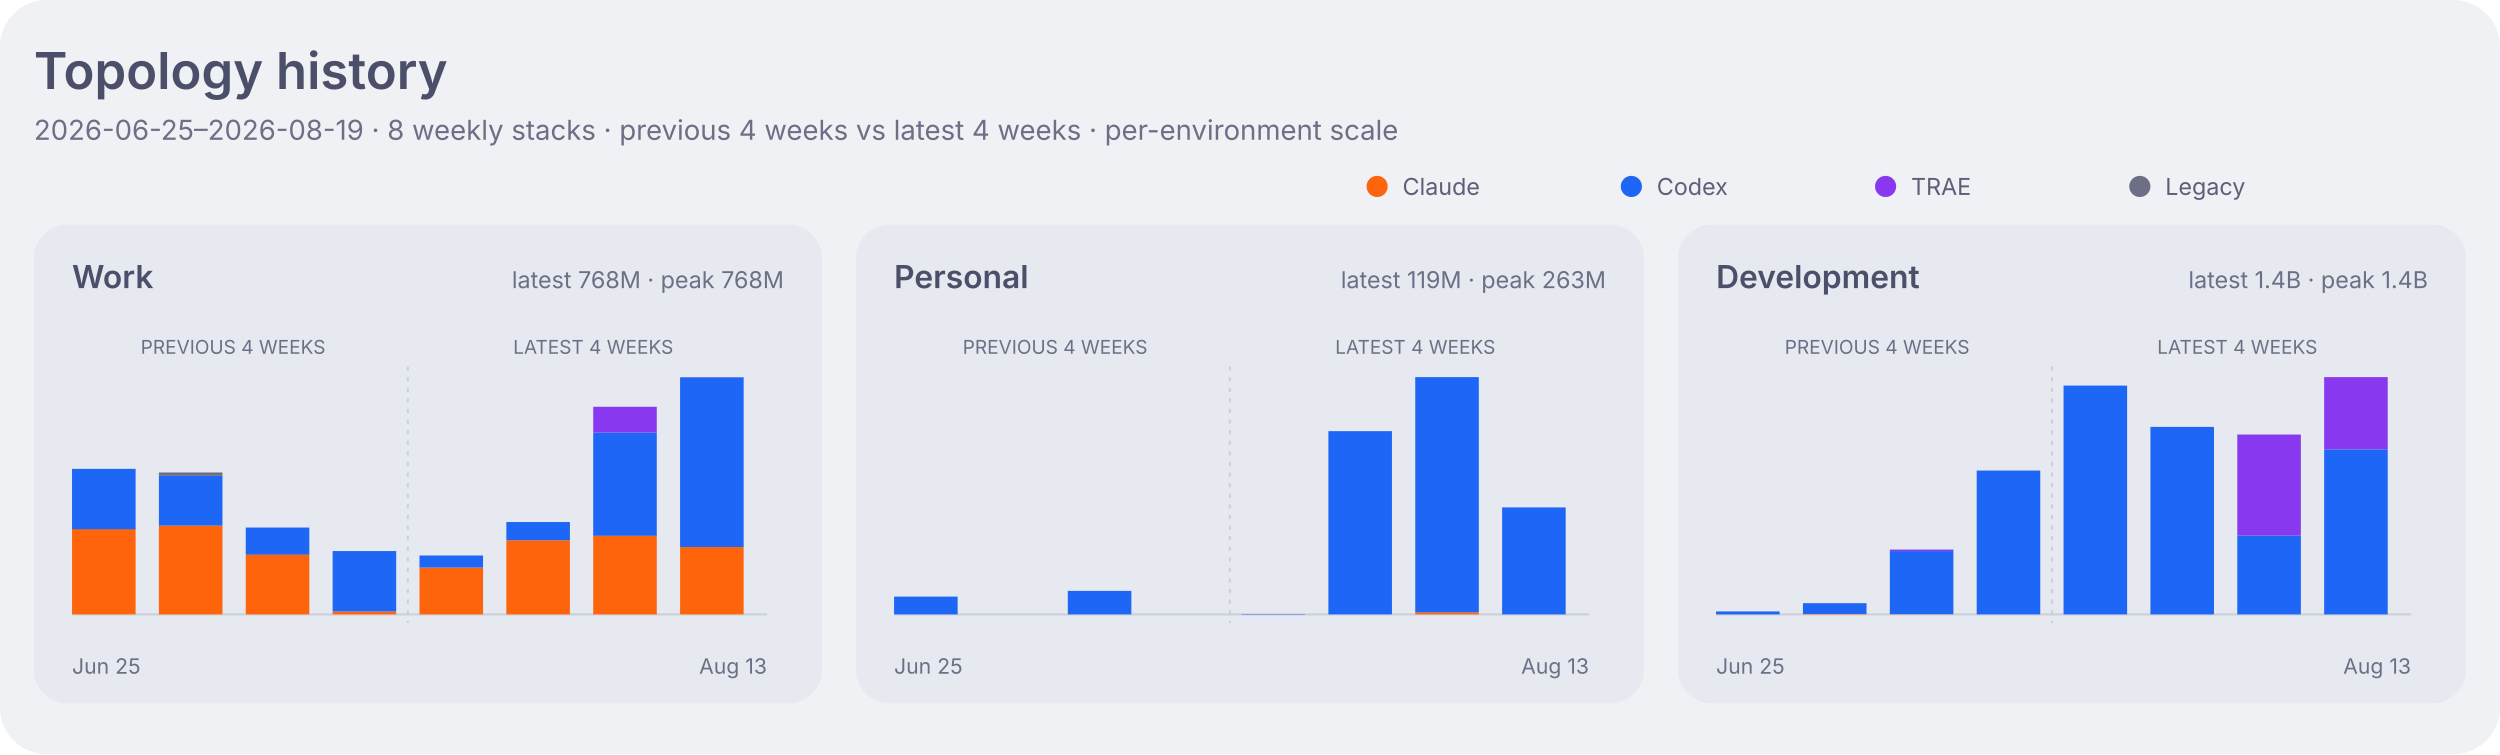
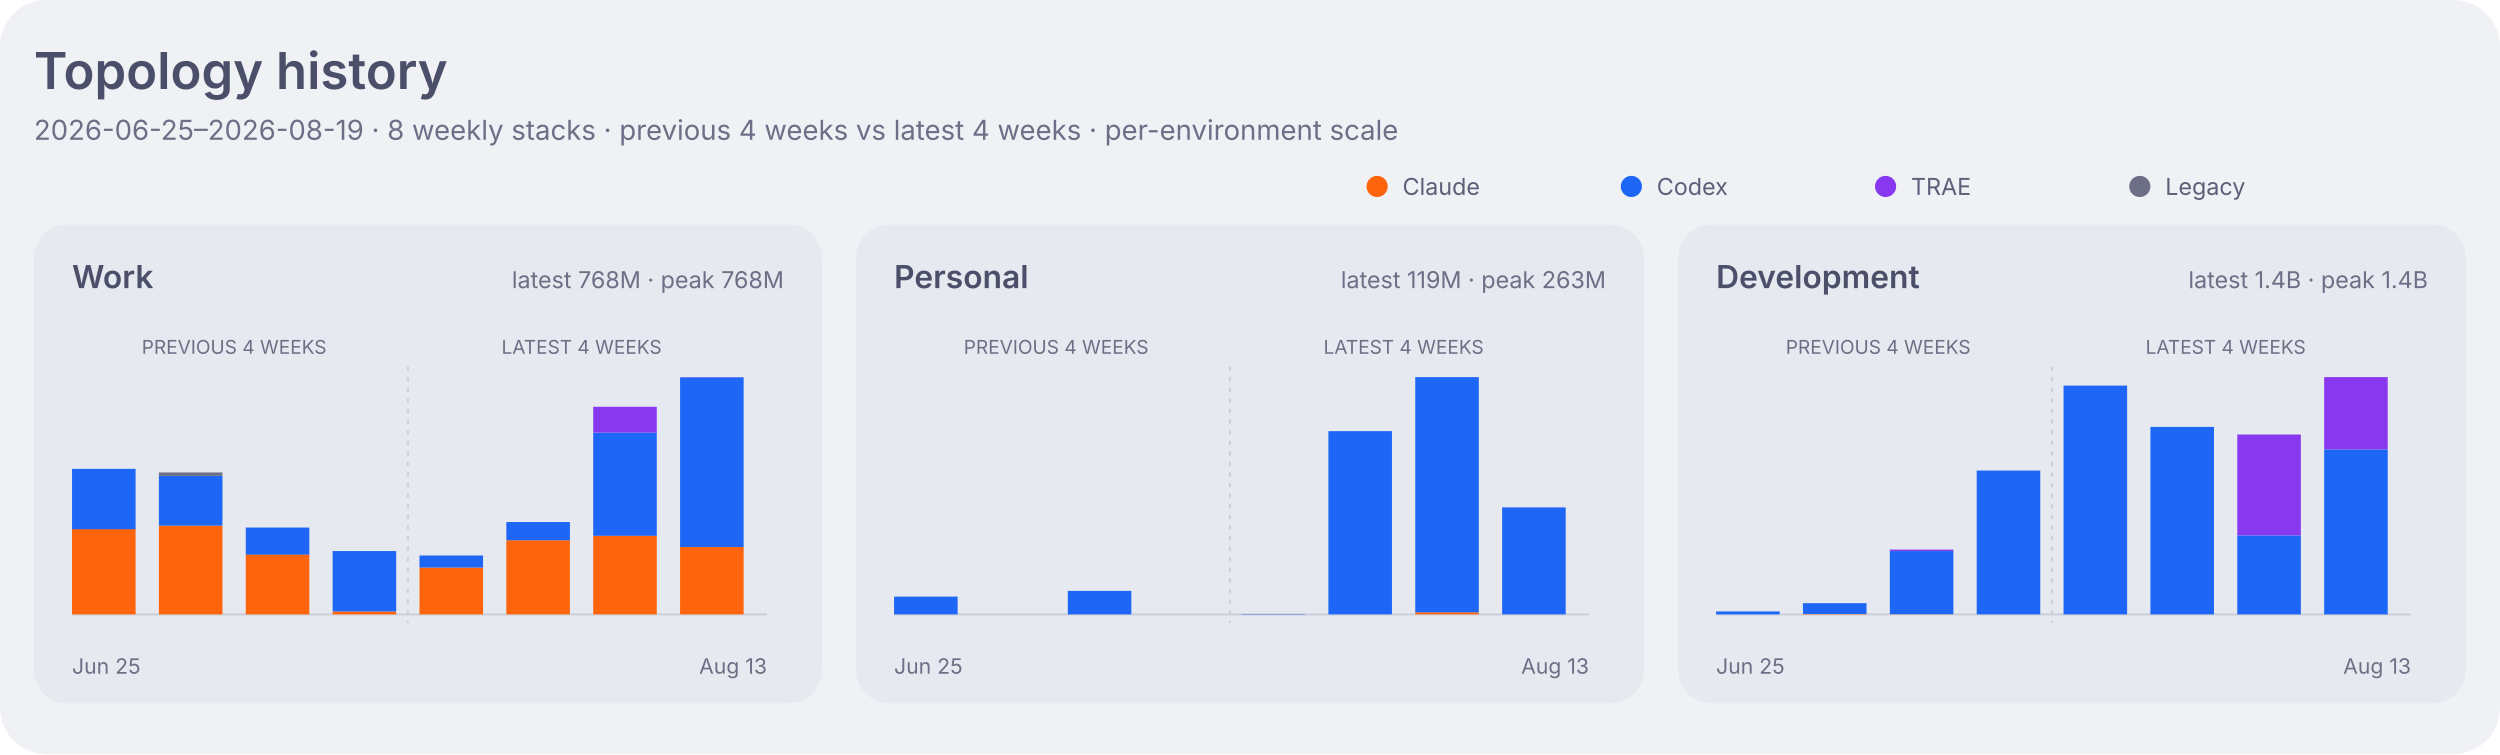
<svg xmlns="http://www.w3.org/2000/svg" width="1180" height="356" viewBox="0 0 1180 356" role="img" aria-labelledby="title desc">
  <style>
    .dashboard-background { fill: #eff1f5; }
    .dashboard-panel { fill: #e6e9ef; }
    .dashboard-primary { fill: #4c4f69; }
    .dashboard-secondary { fill: #5c5f77; }
    .dashboard-muted { fill: #6c6f85; }
    .dashboard-accent { fill: #179299; }
    .dashboard-border { stroke: #ccd0da; }
    .agent-claude { fill: #fe640b; }
    .agent-codex { fill: #1e66f5; }
    .agent-traex { fill: #8839ef; }
    .agent-legacy { fill: #6c6f85; }
    .series-0 { fill: #1e66f5; }
    .series-1 { fill: #fe640b; }
    .series-2 { fill: #40a02b; }
    .series-3 { fill: #8839ef; }
    .series-other { fill: #9ca0b0; }
    .signal-level-1 { fill: #179299; fill-opacity: 0.22; }
    .signal-level-2 { fill: #179299; fill-opacity: 0.45; }
    .signal-level-3 { fill: #179299; fill-opacity: 0.68; }
    .signal-level-4 { fill: #179299; }
    .component-input { fill: #40a02b; }
    .component-output { fill: #df8e1d; }
    .component-cache-write { fill: #179299; }
    .component-cache-read { fill: #7287fd; }
    .heatmap-level-0 { fill: #ccd0da; }
    .heatmap-level-1 { fill: #179299; fill-opacity: 0.25; }
    .heatmap-level-2 { fill: #179299; fill-opacity: 0.5; }
    .heatmap-level-3 { fill: #179299; fill-opacity: 0.75; }
    .heatmap-level-4 { fill: #179299; }
    @media (prefers-color-scheme: dark) {
      .dashboard-background { fill: #1e1e2e; }
      .dashboard-panel { fill: #181825; }
      .dashboard-primary { fill: #cdd6f4; }
      .dashboard-secondary { fill: #bac2de; }
      .dashboard-muted { fill: #a6adc8; }
      .dashboard-accent { fill: #94e2d5; }
      .dashboard-border { stroke: #313244; }
      .agent-claude { fill: #fab387; }
      .agent-codex { fill: #89b4fa; }
      .agent-traex { fill: #cba6f7; }
      .agent-legacy { fill: #a6adc8; }
      .series-0 { fill: #89b4fa; }
      .series-1 { fill: #fab387; }
      .series-2 { fill: #a6e3a1; }
      .series-3 { fill: #cba6f7; }
      .series-other { fill: #7f849c; }
      .signal-level-1 { fill: #94e2d5; fill-opacity: 0.22; }
      .signal-level-2 { fill: #94e2d5; fill-opacity: 0.45; }
      .signal-level-3 { fill: #94e2d5; fill-opacity: 0.68; }
      .signal-level-4 { fill: #94e2d5; }
      .component-input { fill: #a6e3a1; }
      .component-output { fill: #f9e2af; }
      .component-cache-write { fill: #94e2d5; }
      .component-cache-read { fill: #b4befe; }
      .heatmap-level-0 { fill: #313244; }
      .heatmap-level-1 { fill: #94e2d5; fill-opacity: 0.25; }
      .heatmap-level-2 { fill: #94e2d5; fill-opacity: 0.5; }
      .heatmap-level-3 { fill: #94e2d5; fill-opacity: 0.75; }
      .heatmap-level-4 { fill: #94e2d5; }
    }
  </style>
  <rect class="dashboard-background" width="1180" height="356" rx="22" />
  <text class="dashboard-primary" x="16" y="42" font-family="-apple-system,BlinkMacSystemFont,Segoe UI,sans-serif" font-size="24" font-weight="600">Topology history</text>
  <text class="dashboard-muted" x="16" y="66" font-family="-apple-system,BlinkMacSystemFont,Segoe UI,sans-serif" font-size="13">2026-06-25–2026-08-19 · 8 weekly stacks · previous 4 weeks vs latest 4 weeks · per-environment scale</text>
  <circle class="agent-claude" cx="650" cy="88" r="5" />
  <text class="dashboard-secondary" x="662" y="92" font-family="-apple-system,BlinkMacSystemFont,Segoe UI,sans-serif" font-size="11">Claude</text>
  <circle class="agent-codex" cx="770" cy="88" r="5" />
  <text class="dashboard-secondary" x="782" y="92" font-family="-apple-system,BlinkMacSystemFont,Segoe UI,sans-serif" font-size="11">Codex</text>
  <circle class="agent-traex" cx="890" cy="88" r="5" />
  <text class="dashboard-secondary" x="902" y="92" font-family="-apple-system,BlinkMacSystemFont,Segoe UI,sans-serif" font-size="11">TRAE</text>
  <circle class="agent-legacy" cx="1010" cy="88" r="5" />
  <text class="dashboard-secondary" x="1022" y="92" font-family="-apple-system,BlinkMacSystemFont,Segoe UI,sans-serif" font-size="11">Legacy</text>
  <rect class="dashboard-panel" x="16" y="106" width="372" height="226" rx="16" />
  <text class="dashboard-primary" x="34" y="136" font-family="-apple-system,BlinkMacSystemFont,Segoe UI,sans-serif" font-size="15" font-weight="600">Work</text>
  <text class="dashboard-muted" x="370" y="136" text-anchor="end" font-family="-apple-system,BlinkMacSystemFont,Segoe UI,sans-serif" font-size="11">latest 768M · peak 768M</text>
  <line class="dashboard-border" x1="34" y1="290" x2="362" y2="290" stroke-width="1" />
-   <text class="dashboard-muted" x="110" y="167" text-anchor="middle" font-family="-apple-system,BlinkMacSystemFont,Segoe UI,sans-serif" font-size="9">PREVIOUS 4 WEEKS</text>
-   <text class="dashboard-muted" x="280" y="167" text-anchor="middle" font-family="-apple-system,BlinkMacSystemFont,Segoe UI,sans-serif" font-size="9">LATEST 4 WEEKS</text>
+   <text class="dashboard-muted" x="110.5" y="167" text-anchor="middle" font-family="-apple-system,BlinkMacSystemFont,Segoe UI,sans-serif" font-size="9">PREVIOUS 4 WEEKS</text>
+   <text class="dashboard-muted" x="274.5" y="167" text-anchor="middle" font-family="-apple-system,BlinkMacSystemFont,Segoe UI,sans-serif" font-size="9">LATEST 4 WEEKS</text>
  <line class="dashboard-border" x1="192.5" y1="173" x2="192.5" y2="294" stroke-width="1" stroke-dasharray="2 3" />
  <rect class="agent-claude" x="34" y="249.7" width="30" height="40.3" data-role="work" data-agent="claude" data-week="2026-06-25">
    </rect>
  <rect class="agent-codex" x="34" y="221.3" width="30" height="28.5" data-role="work" data-agent="codex" data-week="2026-06-25">
    </rect>
  <rect class="agent-claude" x="75" y="248.1" width="30" height="41.9" data-role="work" data-agent="claude" data-week="2026-07-02">
    </rect>
  <rect class="agent-codex" x="75" y="224.6" width="30" height="23.5" data-role="work" data-agent="codex" data-week="2026-07-02">
    </rect>
  <rect class="agent-legacy" x="75" y="223.0" width="30" height="1.6" data-role="work" data-agent="legacy" data-week="2026-07-02">
    </rect>
  <rect class="agent-claude" x="116" y="261.7" width="30" height="28.3" data-role="work" data-agent="claude" data-week="2026-07-09">
    </rect>
  <rect class="agent-codex" x="116" y="249.0" width="30" height="12.8" data-role="work" data-agent="codex" data-week="2026-07-09">
    </rect>
  <rect class="agent-claude" x="157" y="288.6" width="30" height="1.4" data-role="work" data-agent="claude" data-week="2026-07-16">
    </rect>
  <rect class="agent-codex" x="157" y="260.1" width="30" height="28.5" data-role="work" data-agent="codex" data-week="2026-07-16">
    </rect>
  <rect class="agent-claude" x="198" y="267.9" width="30" height="22.1" data-role="work" data-agent="claude" data-week="2026-07-23">
    </rect>
  <rect class="agent-codex" x="198" y="262.2" width="30" height="5.7" data-role="work" data-agent="codex" data-week="2026-07-23">
    </rect>
  <rect class="agent-claude" x="239" y="255.0" width="30" height="35.0" data-role="work" data-agent="claude" data-week="2026-07-30">
    </rect>
  <rect class="agent-codex" x="239" y="246.4" width="30" height="8.6" data-role="work" data-agent="codex" data-week="2026-07-30">
    </rect>
  <rect class="agent-claude" x="280" y="252.9" width="30" height="37.1" data-role="work" data-agent="claude" data-week="2026-08-06">
    </rect>
  <rect class="agent-codex" x="280" y="204.2" width="30" height="48.7" data-role="work" data-agent="codex" data-week="2026-08-06">
    </rect>
  <rect class="agent-traex" x="280" y="192.0" width="30" height="12.2" data-role="work" data-agent="traex" data-week="2026-08-06">
    </rect>
  <rect class="agent-claude" x="321" y="258.2" width="30" height="31.8" data-role="work" data-agent="claude" data-week="2026-08-13">
    </rect>
  <rect class="agent-codex" x="321" y="178.1" width="30" height="80.1" data-role="work" data-agent="codex" data-week="2026-08-13">
    </rect>
  <rect class="agent-traex" x="321" y="178.0" width="30" height="0.1" data-role="work" data-agent="traex" data-week="2026-08-13">
    </rect>
  <text class="dashboard-muted" x="34" y="318" font-family="-apple-system,BlinkMacSystemFont,Segoe UI,sans-serif" font-size="10">Jun 25</text>
  <text class="dashboard-muted" x="362" y="318" text-anchor="end" font-family="-apple-system,BlinkMacSystemFont,Segoe UI,sans-serif" font-size="10">Aug 13</text>
  <rect class="dashboard-panel" x="404" y="106" width="372" height="226" rx="16" />
  <text class="dashboard-primary" x="422" y="136" font-family="-apple-system,BlinkMacSystemFont,Segoe UI,sans-serif" font-size="15" font-weight="600">Personal</text>
  <text class="dashboard-muted" x="758" y="136" text-anchor="end" font-family="-apple-system,BlinkMacSystemFont,Segoe UI,sans-serif" font-size="11">latest 119M · peak 263M</text>
  <line class="dashboard-border" x1="422" y1="290" x2="750" y2="290" stroke-width="1" />
-   <text class="dashboard-muted" x="498" y="167" text-anchor="middle" font-family="-apple-system,BlinkMacSystemFont,Segoe UI,sans-serif" font-size="9">PREVIOUS 4 WEEKS</text>
-   <text class="dashboard-muted" x="668" y="167" text-anchor="middle" font-family="-apple-system,BlinkMacSystemFont,Segoe UI,sans-serif" font-size="9">LATEST 4 WEEKS</text>
+   <text class="dashboard-muted" x="498.5" y="167" text-anchor="middle" font-family="-apple-system,BlinkMacSystemFont,Segoe UI,sans-serif" font-size="9">PREVIOUS 4 WEEKS</text>
+   <text class="dashboard-muted" x="662.5" y="167" text-anchor="middle" font-family="-apple-system,BlinkMacSystemFont,Segoe UI,sans-serif" font-size="9">LATEST 4 WEEKS</text>
  <line class="dashboard-border" x1="580.5" y1="173" x2="580.5" y2="294" stroke-width="1" stroke-dasharray="2 3" />
  <rect class="agent-codex" x="422" y="281.6" width="30" height="8.4" data-role="personal" data-agent="codex" data-week="2026-06-25">
    </rect>
  <rect class="agent-codex" x="504" y="278.9" width="30" height="11.1" data-role="personal" data-agent="codex" data-week="2026-07-09">
    </rect>
  <rect class="agent-codex" x="586" y="289.8" width="30" height="0.2" data-role="personal" data-agent="codex" data-week="2026-07-23">
    </rect>
  <rect class="agent-codex" x="627" y="203.5" width="30" height="86.5" data-role="personal" data-agent="codex" data-week="2026-07-30">
    </rect>
  <rect class="agent-claude" x="668" y="289.0" width="30" height="1.0" data-role="personal" data-agent="claude" data-week="2026-08-06">
    </rect>
  <rect class="agent-codex" x="668" y="178.0" width="30" height="111.0" data-role="personal" data-agent="codex" data-week="2026-08-06">
    </rect>
  <rect class="agent-codex" x="709" y="239.5" width="30" height="50.5" data-role="personal" data-agent="codex" data-week="2026-08-13">
    </rect>
  <text class="dashboard-muted" x="422" y="318" font-family="-apple-system,BlinkMacSystemFont,Segoe UI,sans-serif" font-size="10">Jun 25</text>
  <text class="dashboard-muted" x="750" y="318" text-anchor="end" font-family="-apple-system,BlinkMacSystemFont,Segoe UI,sans-serif" font-size="10">Aug 13</text>
  <rect class="dashboard-panel" x="792" y="106" width="372" height="226" rx="16" />
  <text class="dashboard-primary" x="810" y="136" font-family="-apple-system,BlinkMacSystemFont,Segoe UI,sans-serif" font-size="15" font-weight="600">Development</text>
  <text class="dashboard-muted" x="1146" y="136" text-anchor="end" font-family="-apple-system,BlinkMacSystemFont,Segoe UI,sans-serif" font-size="11">latest 1.4B · peak 1.4B</text>
  <line class="dashboard-border" x1="810" y1="290" x2="1138" y2="290" stroke-width="1" />
-   <text class="dashboard-muted" x="886" y="167" text-anchor="middle" font-family="-apple-system,BlinkMacSystemFont,Segoe UI,sans-serif" font-size="9">PREVIOUS 4 WEEKS</text>
-   <text class="dashboard-muted" x="1056" y="167" text-anchor="middle" font-family="-apple-system,BlinkMacSystemFont,Segoe UI,sans-serif" font-size="9">LATEST 4 WEEKS</text>
+   <text class="dashboard-muted" x="886.5" y="167" text-anchor="middle" font-family="-apple-system,BlinkMacSystemFont,Segoe UI,sans-serif" font-size="9">PREVIOUS 4 WEEKS</text>
+   <text class="dashboard-muted" x="1050.5" y="167" text-anchor="middle" font-family="-apple-system,BlinkMacSystemFont,Segoe UI,sans-serif" font-size="9">LATEST 4 WEEKS</text>
  <line class="dashboard-border" x1="968.5" y1="173" x2="968.5" y2="294" stroke-width="1" stroke-dasharray="2 3" />
  <rect class="agent-codex" x="810" y="288.6" width="30" height="1.4" data-role="development" data-agent="codex" data-week="2026-06-25">
    </rect>
  <rect class="agent-claude" x="851" y="289.8" width="30" height="0.2" data-role="development" data-agent="claude" data-week="2026-07-02">
    </rect>
  <rect class="agent-codex" x="851" y="284.7" width="30" height="5.1" data-role="development" data-agent="codex" data-week="2026-07-02">
    </rect>
  <rect class="agent-claude" x="892" y="289.9" width="30" height="0.1" data-role="development" data-agent="claude" data-week="2026-07-09">
    </rect>
  <rect class="agent-codex" x="892" y="260.1" width="30" height="29.8" data-role="development" data-agent="codex" data-week="2026-07-09">
    </rect>
  <rect class="agent-traex" x="892" y="259.4" width="30" height="0.7" data-role="development" data-agent="traex" data-week="2026-07-09">
    </rect>
  <rect class="agent-codex" x="933" y="222.1" width="30" height="67.9" data-role="development" data-agent="codex" data-week="2026-07-16">
    </rect>
  <rect class="agent-codex" x="974" y="182.0" width="30" height="108.0" data-role="development" data-agent="codex" data-week="2026-07-23">
    </rect>
  <rect class="agent-codex" x="1015" y="201.5" width="30" height="88.5" data-role="development" data-agent="codex" data-week="2026-07-30">
    </rect>
  <rect class="agent-codex" x="1056" y="252.7" width="30" height="37.3" data-role="development" data-agent="codex" data-week="2026-08-06">
    </rect>
  <rect class="agent-traex" x="1056" y="205.1" width="30" height="47.6" data-role="development" data-agent="traex" data-week="2026-08-06">
    </rect>
  <rect class="agent-codex" x="1097" y="212.1" width="30" height="77.9" data-role="development" data-agent="codex" data-week="2026-08-13">
    </rect>
  <rect class="agent-traex" x="1097" y="178.0" width="30" height="34.1" data-role="development" data-agent="traex" data-week="2026-08-13">
    </rect>
  <text class="dashboard-muted" x="810" y="318" font-family="-apple-system,BlinkMacSystemFont,Segoe UI,sans-serif" font-size="10">Jun 25</text>
  <text class="dashboard-muted" x="1138" y="318" text-anchor="end" font-family="-apple-system,BlinkMacSystemFont,Segoe UI,sans-serif" font-size="10">Aug 13</text>
</svg>
